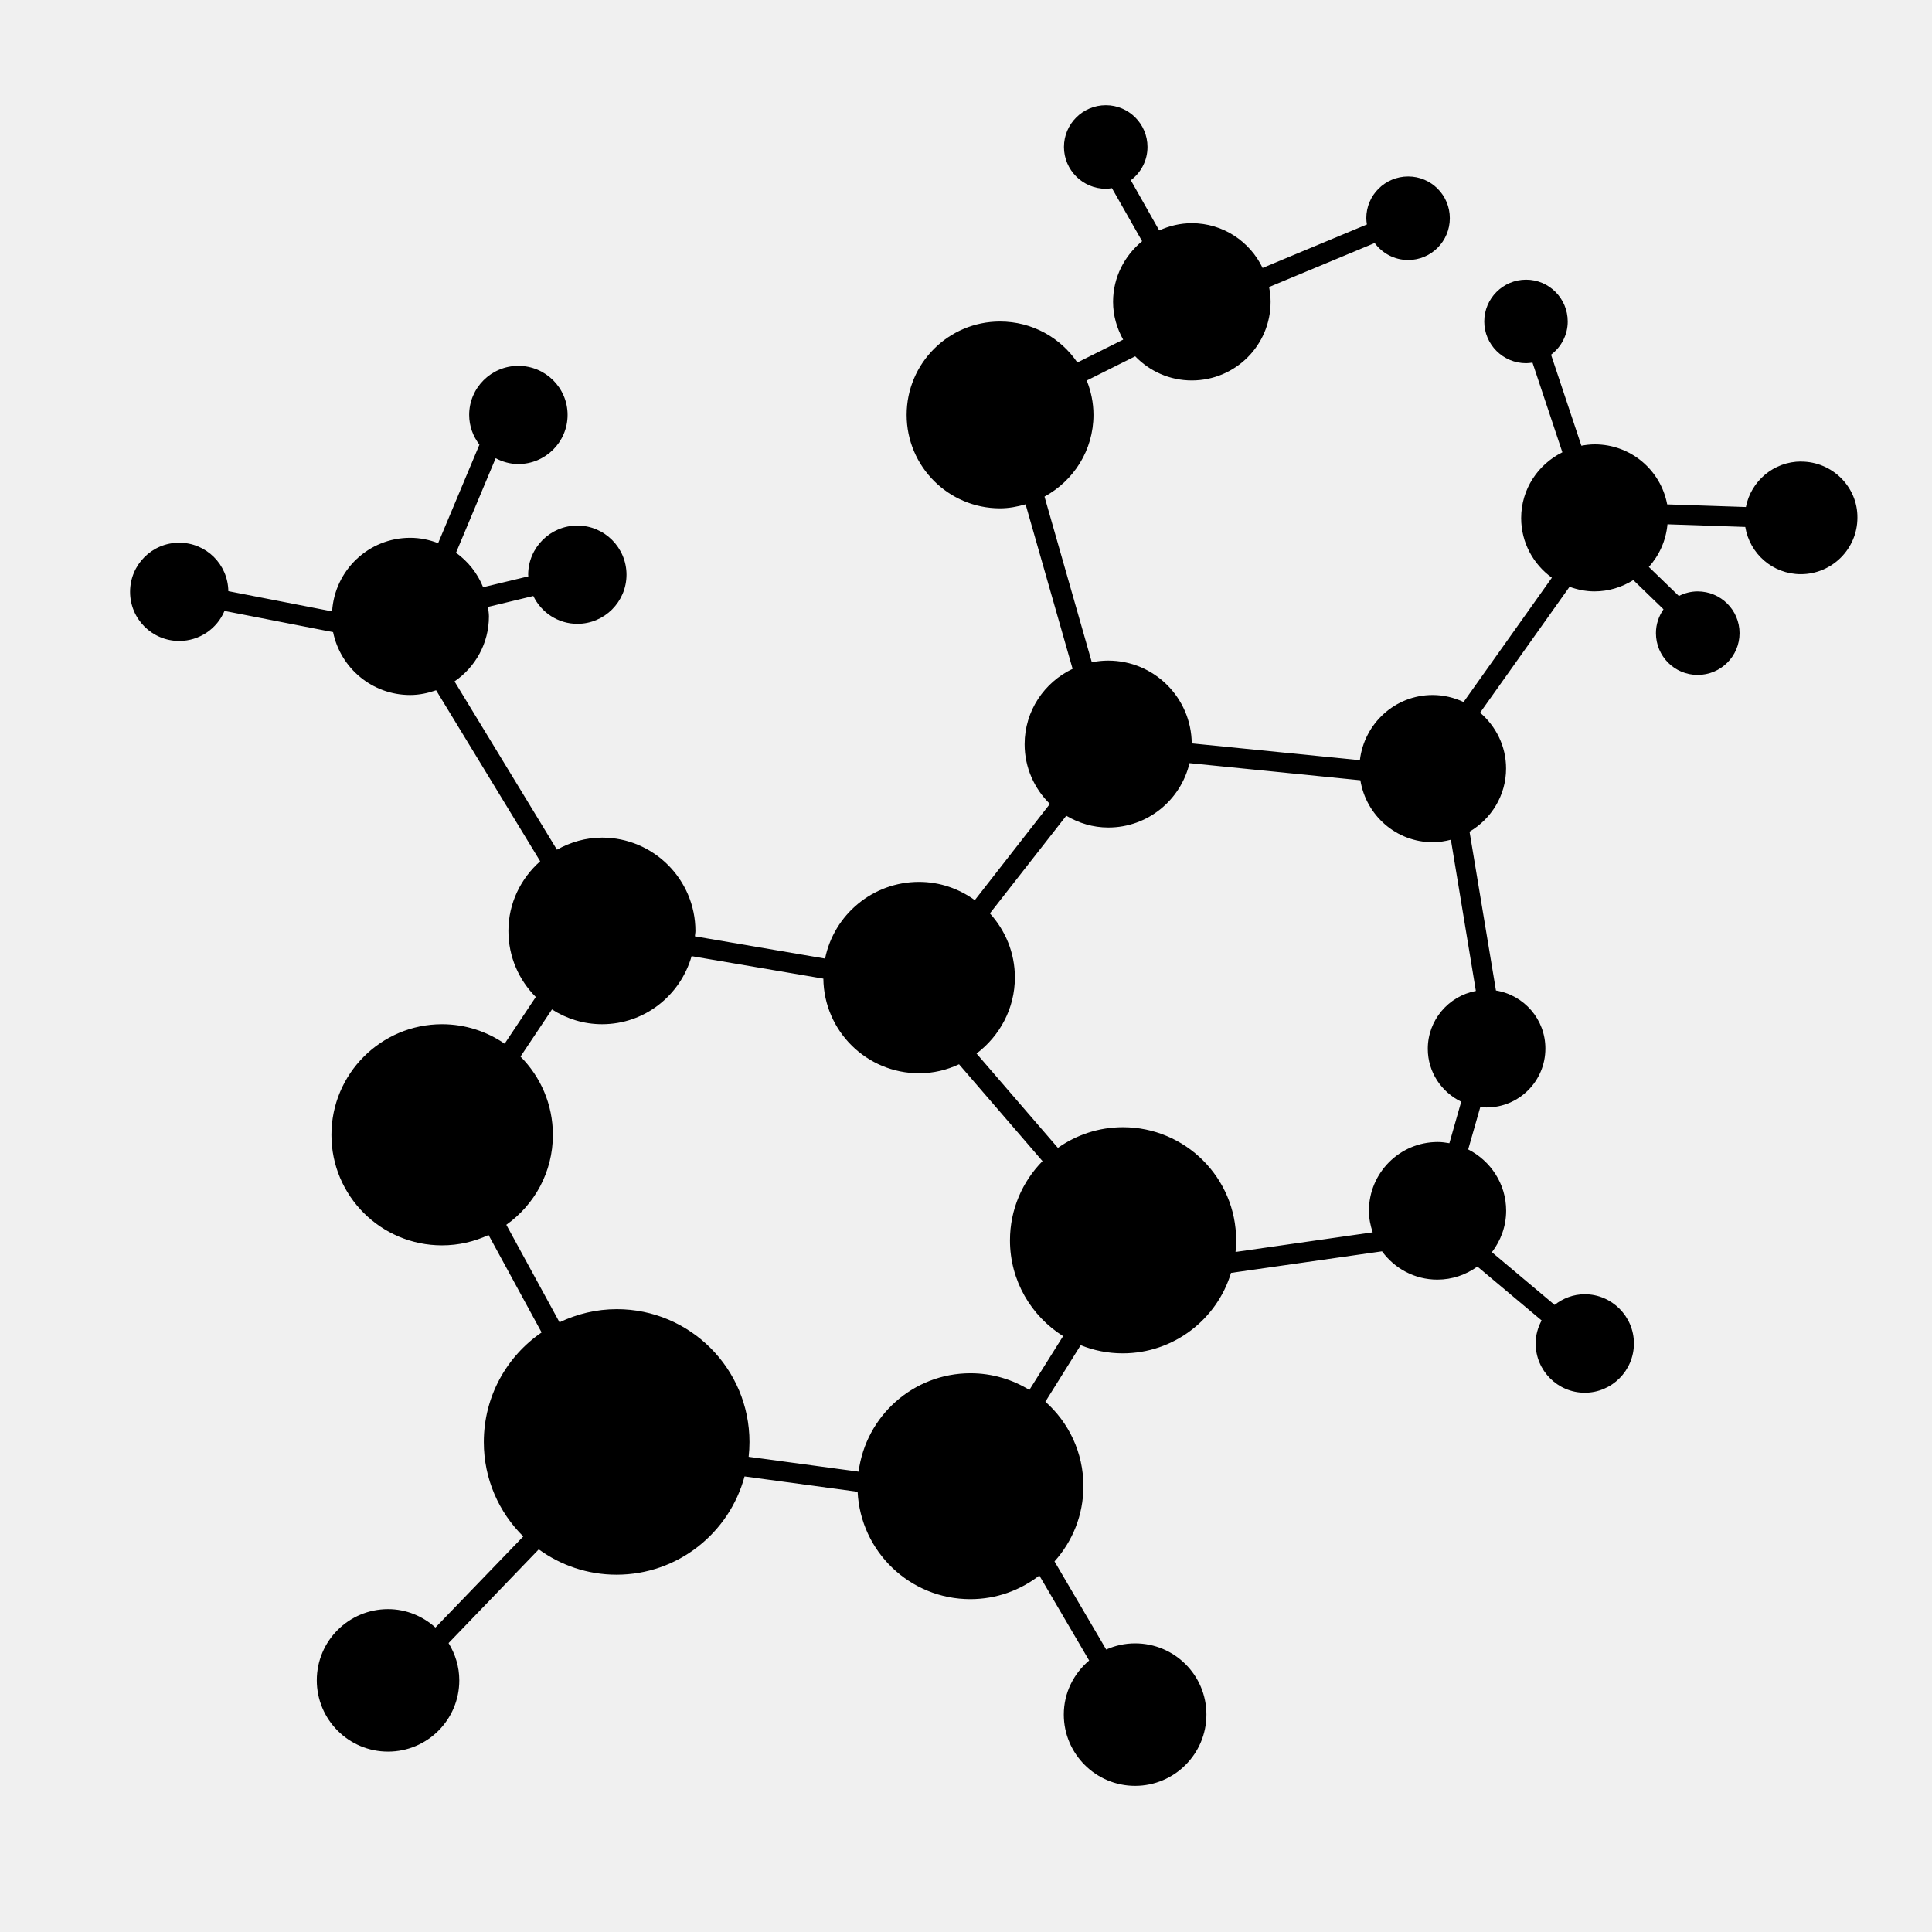
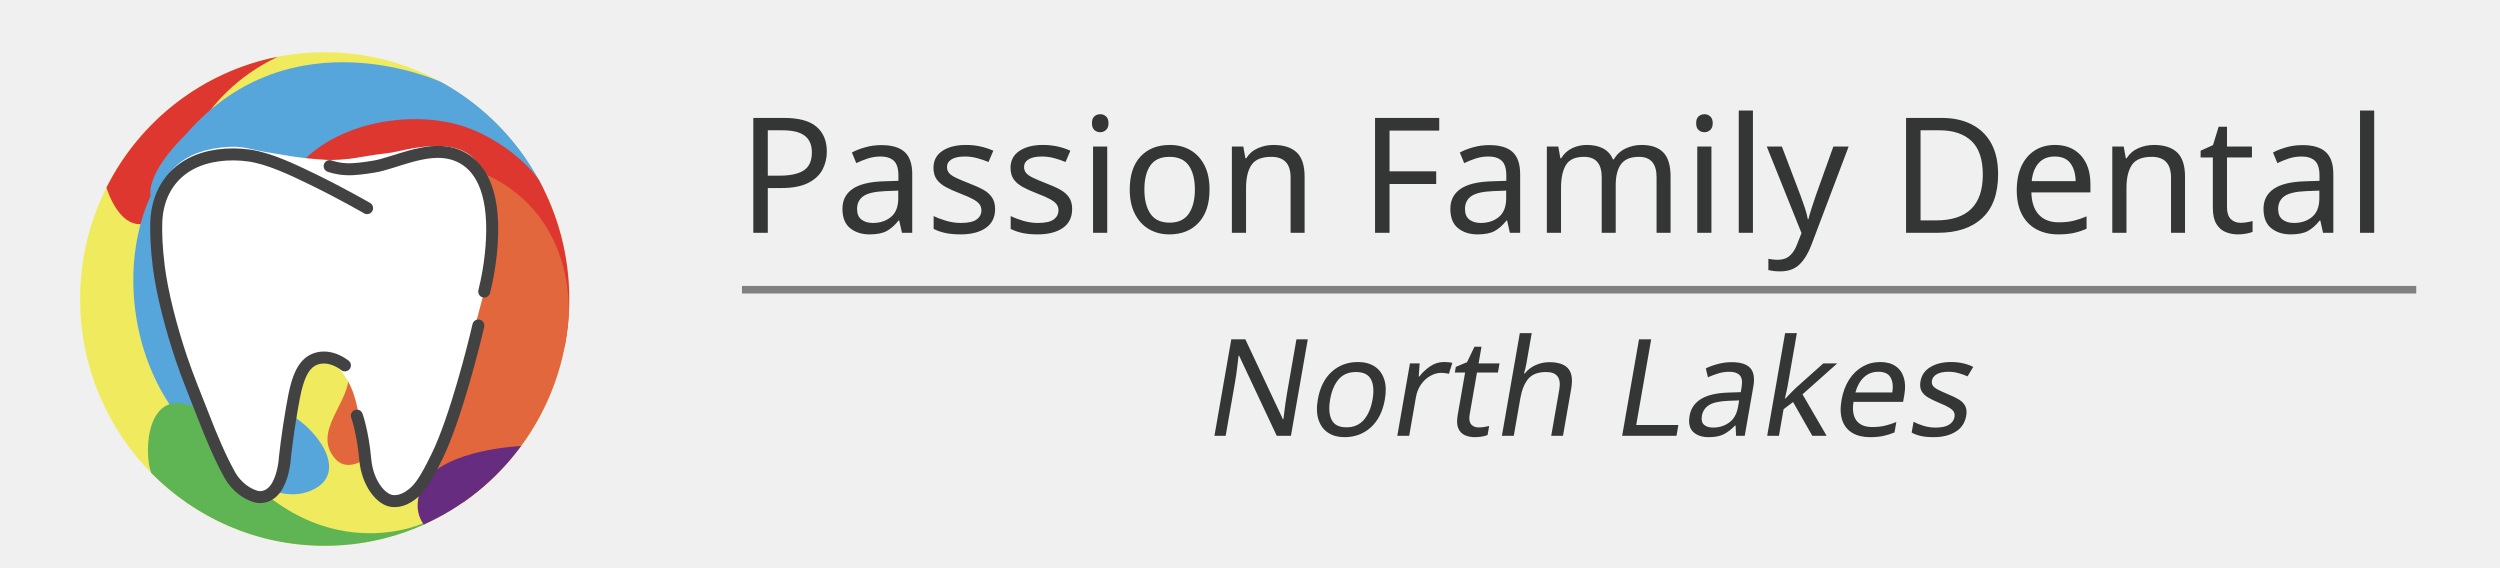
- <svg xmlns="http://www.w3.org/2000/svg" width="100pt" height="100pt" version="1.1" viewBox="0 0 100 100">
-   <path d="m93.23 23.887c-1.422 0-2.602 1.016-2.863 2.356l-4.074-0.137c-0.332-1.77-1.883-3.106-3.746-3.106-0.238 0-0.469 0.027-0.695 0.07l-1.57-4.711c0.523-0.395 0.863-1.016 0.863-1.719 0-1.191-0.961-2.164-2.156-2.164-1.195 0-2.164 0.973-2.164 2.164s0.973 2.16 2.164 2.16c0.113 0 0.223-0.016 0.332-0.031l1.547 4.641c-1.258 0.625-2.133 1.906-2.133 3.406 0 1.273 0.633 2.394 1.59 3.086l-4.57 6.434c-0.488-0.227-1.027-0.363-1.602-0.363-1.949 0-3.543 1.48-3.766 3.375l-8.703-0.871c-0.023-2.367-1.949-4.285-4.324-4.285-0.289 0-0.574 0.031-0.848 0.086l-2.449-8.574c1.504-0.82 2.535-2.394 2.535-4.231 0-0.629-0.129-1.227-0.348-1.777l2.508-1.254c0.742 0.77 1.777 1.25 2.93 1.25 2.25 0 4.078-1.816 4.078-4.07 0-0.262-0.031-0.516-0.078-0.766l5.465-2.277c0.395 0.531 1.02 0.879 1.734 0.879 1.195 0 2.156-0.973 2.156-2.164 0-1.191-0.961-2.16-2.156-2.16-1.195 0-2.168 0.965-2.168 2.16 0 0.109 0.016 0.219 0.031 0.324l-5.398 2.25c-0.656-1.367-2.047-2.316-3.664-2.316-0.605 0-1.172 0.141-1.688 0.375l-1.469-2.598c0.523-0.395 0.863-1.016 0.863-1.723 0-1.191-0.965-2.16-2.156-2.16-1.195 0-2.168 0.969-2.168 2.16 0 1.195 0.973 2.164 2.168 2.164 0.109 0 0.215-0.016 0.316-0.031l1.562 2.746c-0.91 0.746-1.504 1.867-1.504 3.137 0 0.715 0.199 1.375 0.523 1.957l-2.371 1.184c-0.867-1.281-2.336-2.121-4.004-2.121-2.664 0-4.832 2.164-4.832 4.832 0 2.672 2.168 4.836 4.832 4.836 0.465 0 0.902-0.086 1.324-0.207l2.434 8.516c-1.465 0.695-2.484 2.176-2.484 3.902 0 1.211 0.504 2.305 1.309 3.09l-3.887 4.981c-0.816-0.59-1.809-0.945-2.887-0.945-2.402 0-4.406 1.707-4.863 3.969l-6.738-1.152c0.004-0.094 0.027-0.18 0.027-0.273 0-2.672-2.172-4.836-4.832-4.836-0.852 0-1.641 0.238-2.336 0.625l-5.301-8.711c1.074-0.734 1.781-1.965 1.781-3.367 0-0.168-0.031-0.328-0.051-0.488l2.348-0.566c0.41 0.852 1.277 1.441 2.281 1.441 1.402 0 2.543-1.141 2.543-2.543 0-1.402-1.141-2.543-2.543-2.543-1.402 0-2.547 1.141-2.547 2.543 0 0.031 0.008 0.059 0.008 0.086l-2.34 0.562c-0.289-0.723-0.781-1.336-1.402-1.785l2.051-4.891c0.352 0.184 0.746 0.301 1.172 0.301 1.406 0 2.551-1.137 2.551-2.543 0-1.402-1.141-2.539-2.551-2.539-1.402 0-2.543 1.137-2.543 2.539 0 0.582 0.203 1.113 0.531 1.539l-2.137 5.098c-0.449-0.172-0.934-0.277-1.445-0.277-2.16 0-3.91 1.684-4.043 3.809l-5.371-1.047c-0.02-1.391-1.148-2.508-2.543-2.508-1.406 0-2.543 1.137-2.543 2.543s1.141 2.543 2.543 2.543c1.055 0 1.961-0.641 2.344-1.555l5.621 1.098c0.379 1.855 2.019 3.254 3.988 3.254 0.473 0 0.922-0.098 1.344-0.246l5.387 8.852c-1 0.887-1.645 2.164-1.645 3.606 0 1.336 0.543 2.543 1.418 3.418l-1.613 2.418c-0.922-0.633-2.035-1.008-3.242-1.008-3.156 0-5.723 2.562-5.723 5.731 0 3.156 2.562 5.715 5.723 5.715 0.863 0 1.676-0.195 2.41-0.535l2.746 5.043c-1.809 1.238-2.992 3.316-2.992 5.676 0 1.906 0.781 3.637 2.043 4.883l-4.547 4.715c-0.652-0.586-1.508-0.953-2.453-0.953-2.035 0-3.688 1.648-3.688 3.684s1.652 3.691 3.688 3.691c2.039 0 3.688-1.652 3.688-3.691 0-0.707-0.211-1.363-0.555-1.926l4.668-4.852c1.133 0.824 2.523 1.312 4.027 1.312 3.172 0 5.836-2.16 6.625-5.086l5.852 0.793c0.152 3.094 2.703 5.559 5.836 5.559 1.348 0 2.586-0.461 3.57-1.223l2.578 4.398c-0.797 0.676-1.312 1.668-1.312 2.797 0 2.035 1.656 3.691 3.691 3.691 2.039 0 3.691-1.656 3.691-3.691 0-2.039-1.652-3.684-3.691-3.684-0.535 0-1.039 0.117-1.496 0.32l-2.676-4.562c0.93-1.035 1.496-2.398 1.496-3.898 0-1.738-0.762-3.297-1.969-4.367l1.828-2.926c0.672 0.27 1.402 0.422 2.172 0.422 2.644 0 4.883-1.758 5.609-4.164l7.816-1.117c0.645 0.883 1.684 1.465 2.863 1.465 0.777 0 1.488-0.254 2.074-0.676l3.324 2.789c-0.191 0.355-0.309 0.758-0.309 1.191 0 1.406 1.137 2.551 2.543 2.551 1.398 0 2.543-1.141 2.543-2.551 0-1.402-1.145-2.547-2.543-2.547-0.594 0-1.129 0.211-1.562 0.551l-3.246-2.727c0.457-0.598 0.738-1.34 0.738-2.148 0-1.391-0.805-2.582-1.965-3.172l0.629-2.203c0.105 0.012 0.211 0.031 0.316 0.031 1.688 0 3.051-1.363 3.051-3.051 0-1.516-1.105-2.766-2.559-3.004l-1.367-8.219c1.125-0.664 1.891-1.875 1.891-3.273 0-1.16-0.527-2.184-1.344-2.887l4.629-6.516c0.402 0.145 0.836 0.238 1.289 0.238 0.738 0 1.426-0.219 2.012-0.586l1.562 1.512c-0.242 0.352-0.391 0.773-0.391 1.234 0 1.199 0.965 2.164 2.16 2.164s2.168-0.965 2.168-2.164c0-1.195-0.973-2.16-2.168-2.16-0.352 0-0.68 0.09-0.973 0.238l-1.555-1.504c0.539-0.598 0.887-1.359 0.965-2.207l4.027 0.137c0.23 1.387 1.422 2.445 2.875 2.445 1.613 0 2.93-1.309 2.93-2.926 0.016-1.59-1.301-2.902-2.914-2.902zm-39.949 48.055c-0.891-0.543-1.93-0.863-3.047-0.863-2.969 0-5.422 2.223-5.793 5.094l-5.691-0.77c0.027-0.25 0.043-0.504 0.043-0.762 0-3.801-3.078-6.879-6.867-6.879-1.062 0-2.066 0.25-2.965 0.68l-2.754-5.047c1.457-1.035 2.41-2.731 2.41-4.652 0-1.586-0.641-3.016-1.676-4.055l1.629-2.441c0.75 0.48 1.637 0.766 2.594 0.766 2.207 0 4.055-1.496 4.633-3.523l6.82 1.164c0.031 2.711 2.238 4.898 4.961 4.898 0.738 0 1.434-0.172 2.062-0.465l4.32 5.012c-1.039 1.055-1.684 2.504-1.684 4.102 0 2.09 1.102 3.922 2.75 4.957zm23.109-20.652c-1.414 0.266-2.488 1.508-2.488 2.996 0 1.211 0.711 2.242 1.73 2.738l-0.613 2.148c-0.195-0.035-0.398-0.062-0.605-0.062-1.969 0-3.559 1.602-3.559 3.562 0 0.395 0.078 0.762 0.195 1.113l-7.098 1.016c0.02-0.199 0.031-0.398 0.031-0.605 0-3.231-2.629-5.852-5.859-5.852-1.254 0-2.414 0.398-3.367 1.07l-4.211-4.883c1.195-0.906 1.984-2.324 1.984-3.941 0-1.277-0.496-2.434-1.293-3.312l3.953-5.055c0.641 0.379 1.379 0.609 2.176 0.609 2.047 0 3.75-1.426 4.203-3.332l8.844 0.887c0.293 1.816 1.855 3.207 3.75 3.207 0.324 0 0.633-0.051 0.934-0.129z" />
+ <svg xmlns="http://www.w3.org/2000/svg" version="1.1" id="Layer_1" x="0px" y="0px" viewBox="0 0 2343.4 531.7" style="enable-background:new 0 0 2343.4 531.7;" xml:space="preserve">
+   <style type="text/css">
+ 	.st0{fill-rule:evenodd;clip-rule:evenodd;fill:none;}
+ 	.st1{fill:#343535;}
+ 	.st2{font-family:'Museo-700';}
+ 	.st3{font-size:150.789px;}
+ 	.st4{font-family:'Museo-500';}
+ 	.st5{font-size:128.589px;}
+ 	.st6{fill:#808081;}
+ 	.st7{fill:#F0EB5E;}
+ 	.st8{fill:#DE3730;}
+ 	.st9{fill:#57A6DB;}
+ 	.st10{fill:#E3673C;}
+ 	.st11{fill:#5FB454;}
+ 	.st12{fill:#662C80;}
+ 	.st13{fill:#FFFFFF;}
+ 	.st14{fill:none;stroke:#424243;stroke-width:11.244;stroke-linecap:round;stroke-linejoin:round;stroke-miterlimit:10;}
+ </style>
+   <rect x="691.5" y="111.1" class="st0" width="1616.2" height="132.9" />
+   <text transform="matrix(1 0 0 1 691.4958 218.1926)" class="st1 st2 st3">Passion Family Dental</text>
+   <polygon class="st0" points="2251.8,489.4 682.8,489.4 712.5,319.1 2281.5,319.1 " />
+   <text transform="matrix(0.9851 0 -0.172 0.9851 1126.088 408.5209)" class="st1 st4 st5">North Lakes</text>
+   <rect x="695.5" y="268" class="st6" width="1569.4" height="7.1" />
+   <ellipse class="st7" cx="304.3" cy="280.3" rx="229.2" ry="231.3" />
+   <path class="st8" d="M168.3,161.2c0,0,16.4,14.4-18.4,41.4c-34.8,27-50.1-26.8-50.1-26.8v0C131.2,113.2,190.1,67,260.4,53.2  C182.3,90.3,168.3,161.2,168.3,161.2z" />
+   <path class="st9" d="M510,178.1C510,178.1,510,178.1,510,178.1C471,125.4,238.4,352.7,260.4,383.8c28.3,6.9,72.4,58.1,31.5,75.9  c-40.8,17.8-87.4-32.7-130.6-77.1c-40.8-58.7-46.9-140.3-20.1-199c0,0-5.8-19.6,33.4-58.1C273.5,11.6,413.7,77,413.7,77  C455.3,99.8,489,135.2,510,178.1z" />
+   <path class="st8" d="M533.6,280.3c0,15.2-1.5,30-4.2,44.4C507.6,337.4,207,225.8,282.7,152c39.7-40.8,109-48,152.4-33.4  c31.7,10.7,58.6,33.5,69.9,49.9h0C523.2,201.6,533.6,239.7,533.6,280.3z" />
+   <path class="st10" d="M533.3,292.1c-3.7,74.2-42.1,139.3-99.2,178.9l-72-57.8c0,0-30.7,36.6-48,16.7c-22.3-25.6,15-53.5,12.4-78.8  c1.2-17.3,85.1-190.7,123.4-190.1C539.9,198.6,532.5,291.7,533.3,292.1L533.3,292.1z" />
+   <path class="st11" d="M399.4,490.8c-29,13.3-61.1,20.8-95,20.8c-63.6,0-121.1-26.1-162.7-68.3c-7.3-19.7-4.5-83.3,42.7-60.8  c91.2,164.2,212,108.1,212,108.1C397.8,490.1,398.8,490.3,399.4,490.8z" />
+   <path class="st12" d="M488.4,418.1L488.4,418.1c-23.5,31.8-54.8,57.4-91.2,73.6c0,0,0,0,0,0c-10.4-14.4-4.3-31.1,0-38.9  C417.1,420.9,488.4,418.1,488.4,418.1z" />
+   <path class="st13" d="M154.7,170.2c0,0,9.5-30.9,62.6-32.6c12.7-0.4,19.2,3.1,36.6,5.7c13.9,2.1,25.2,5,53.1,6.6c0,0,8,0.4,21.1-1.1  c6.4-0.8,14.2-2.4,23.2-3.7c6.6-1,13.6-1.4,21.4-3.2c35.1-8.1,62.2-8.3,76.4,12.6c0,0,22,53.1,3.6,123.3  c-18.4,70.2-25.5,94.7-25.5,94.7s-27.9,126.8-72.5,89.2c-12.3-30.9-18.1-70.9-18.7-73.6s-3.6-30.2-21.5-45.6  c0,0-26.7-20.6-37.1,33.1c-10.4,53.7-13.8,100.4-42.2,90.5c-17.3-11.1-87.9-138.8-88.8-252.3C146.4,189.6,154.7,170.2,154.7,170.2z" />
+   <path class="st14" d="M344.1,195.1c0,0-23.3-13.5-50.6-26.8c-20-9.8-41.7-19.9-59.9-22.5c-19.2-2.7-39.5-0.4-54.9,7.8  c-19,10.1-31.2,28.9-32.2,54.4c-0.4,10.1,0.2,24.7,2.3,41.7c3.2,25.5,11.8,58.2,21.2,86.2c6.4,18.9,14,37.1,20.7,54.3  c7.8,20.1,15.7,38.9,24.9,55.4c3,5.3,7.4,10.2,12,13.6c6.1,4.5,12.4,6.8,16.1,6.8c7.8,0,13.4-5.2,16.8-11.6  c5.8-10.8,6.5-25.1,6.5-25.1s2.3-21.9,6.7-46.9c2.8-15.9,5.6-31.4,13.7-40.3c7.9-8.7,22.2-10,35.9,0.4" />
+   <path class="st14" d="M309,155.7c0,0,6.5,2.5,15.5,2.9c7.5,0.4,17.4-1,25.9-2.4c18.7-2.9,48.9-19.1,73.6-12.1  c17.8,5,35.9,21.3,37.3,65c0.5,17-1.3,39.7-7.4,64.2" />
+   <path class="st14" d="M334.5,389.6c0,0,5.5,15,7.9,41.2c2,22,14.6,37.6,25.2,38.8c3.4,0.4,12.1,0.6,22.6-9.8  c6.3-6.2,12.8-18.3,19.7-32.5c17.3-35.7,34.4-104.3,38.5-122.2" />
</svg>
